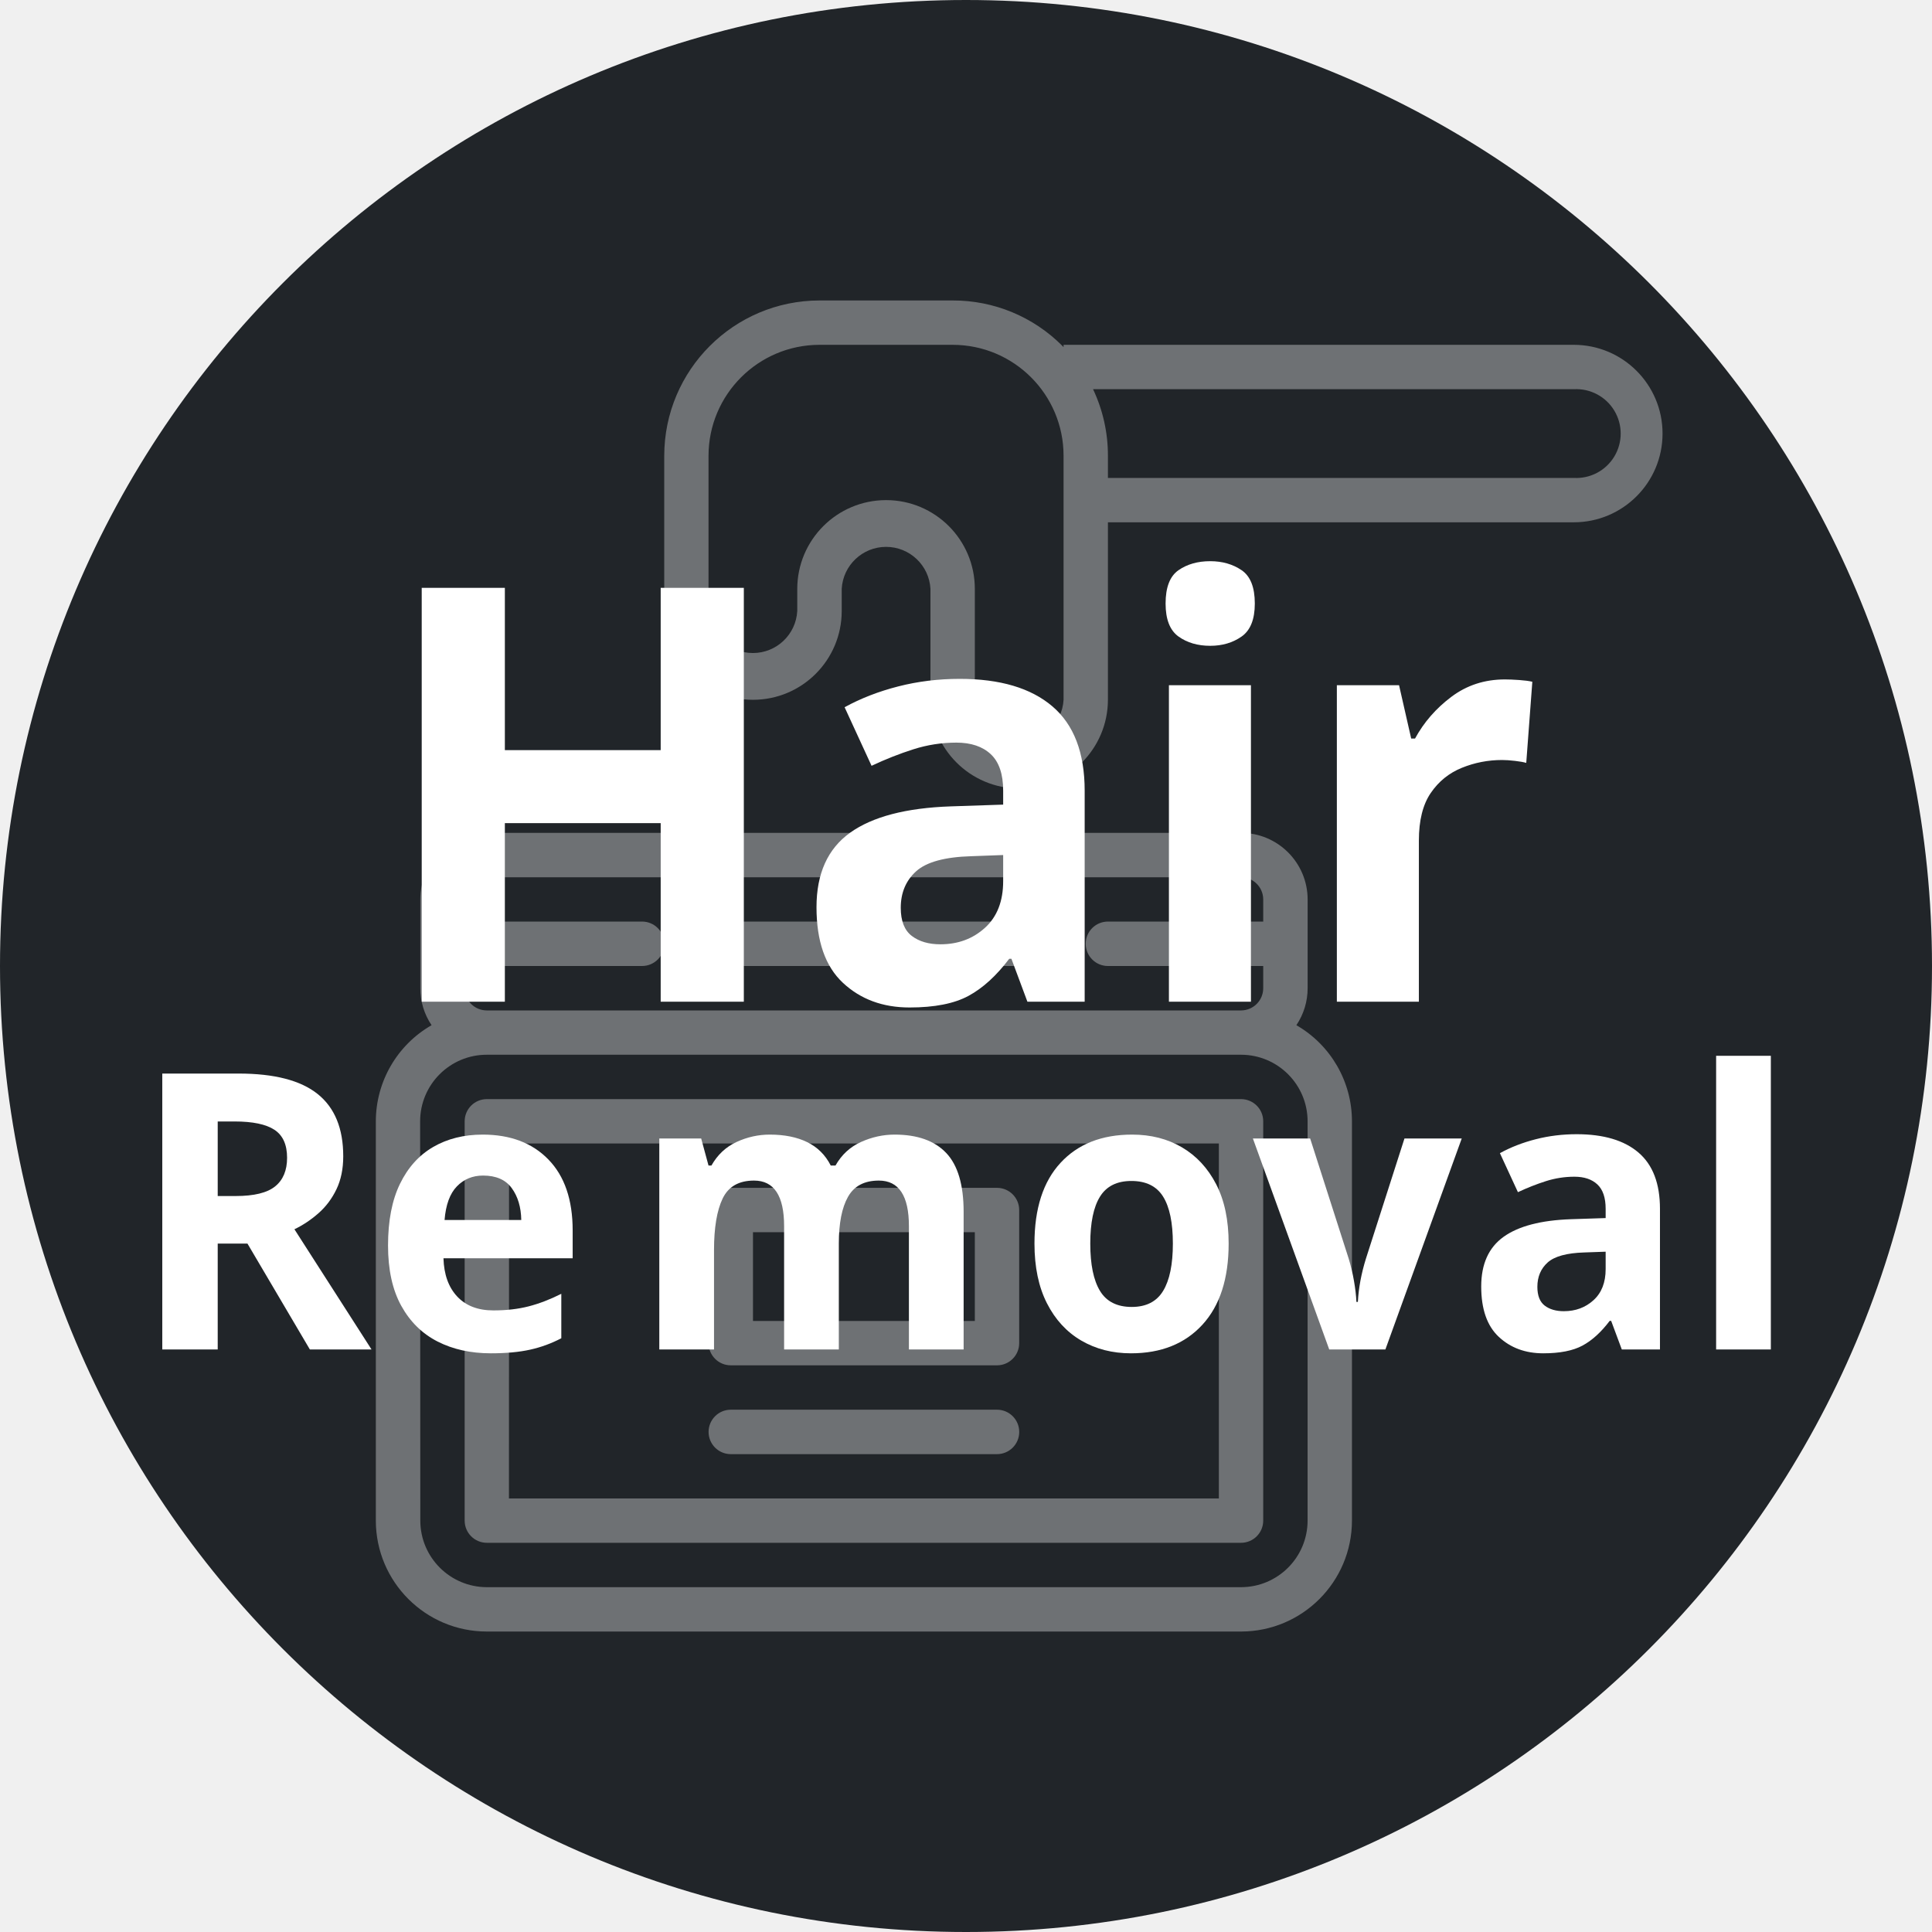
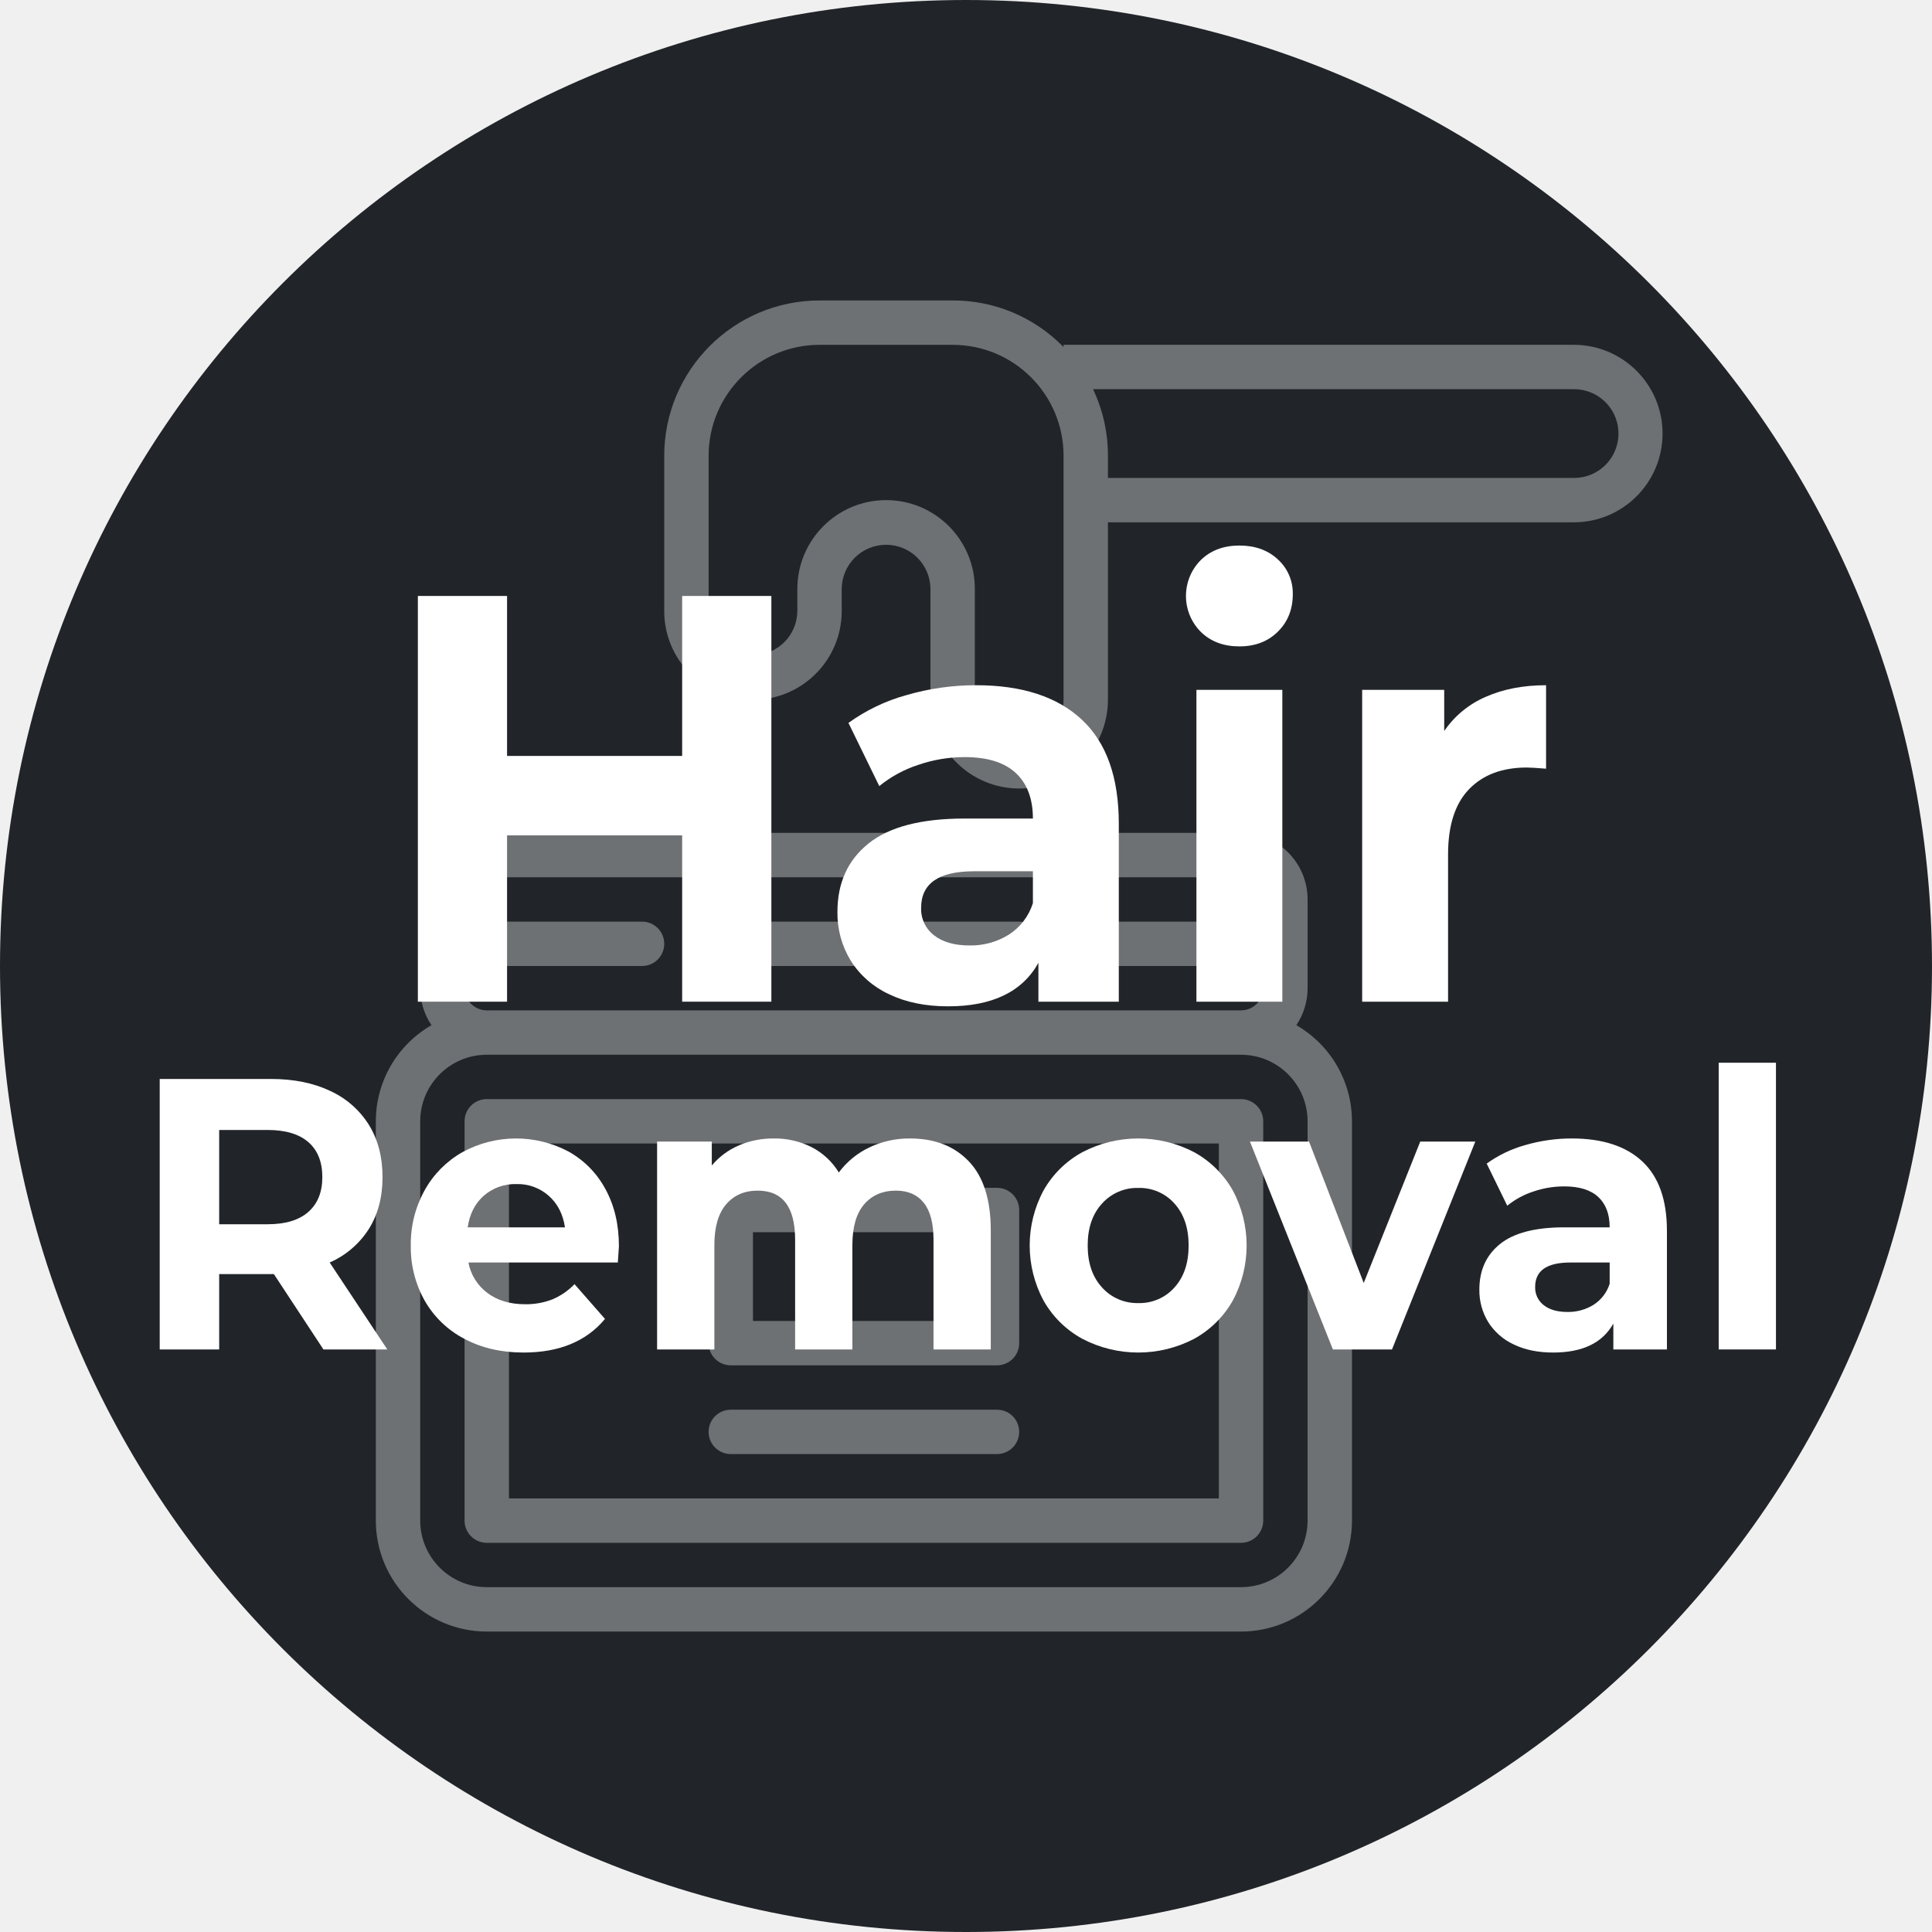
<svg xmlns="http://www.w3.org/2000/svg" id="Layer_1" data-name="Layer 1" viewBox="0 0 1000 1000">
  <defs>
-     <style>.cls-1{fill:#212529;}.cls-2{opacity:0.35;}.cls-3,.cls-4{fill:#fff;}.cls-4{font-size:300px;font-family:Montserrat-Bold, Montserrat;font-weight:700;}.cls-5{font-size:200px;}.cls-6{letter-spacing:0.01em;}.cls-7{letter-spacing:-0.02em;}.cls-8{letter-spacing:-0.02em;}.cls-9{letter-spacing:0em;}</style>
+     <style>.cls-1{fill:#212529;}.cls-2{opacity:0.35;}.cls-3{fill:#fff;}</style>
  </defs>
  <circle class="cls-1" cx="500" cy="500" r="500" />
  <g class="cls-2">
-     <path class="cls-3" d="M194.53,580.38V787.07A57.48,57.48,0,0,0,252,844.48H642.36a57.47,57.47,0,0,0,57.41-57.41V580.38A57.41,57.41,0,0,0,671,530.64a34.29,34.29,0,0,0,5.83-19.16V465.55a34.5,34.5,0,0,0-34.45-34.45H252a34.49,34.49,0,0,0-34.45,34.45v45.93a34.21,34.21,0,0,0,5.83,19.16A57.44,57.44,0,0,0,194.53,580.38Zm45.93-68.9V500h91.87a11.49,11.49,0,0,0,0-23H240.46V465.55A11.5,11.5,0,0,1,252,454.07H642.36a11.49,11.49,0,0,1,11.48,11.48V477H573.46a11.49,11.49,0,0,0,0,23h80.38v11.48A11.5,11.5,0,0,1,642.36,523H252A11.51,11.51,0,0,1,240.46,511.48Zm-23,68.9A34.48,34.48,0,0,1,252,545.93H642.36a34.48,34.48,0,0,1,34.45,34.45V787.07a34.48,34.48,0,0,1-34.45,34.45H252a34.48,34.48,0,0,1-34.45-34.45Z" />
-     <path class="cls-3" d="M527.53,408.14a46,46,0,0,0,45.93-45.93V270.34H814.6a45.93,45.93,0,0,0,0-91.86H550.5v1.19c-.2-.2-.38-.41-.58-.6a79.75,79.75,0,0,0-56.84-23.55H424.19a80.47,80.47,0,0,0-80.38,80.38v80.38a45.93,45.93,0,0,0,91.86,0V304.79a23,23,0,0,1,45.93,0v57.42A46,46,0,0,0,527.53,408.14ZM814.6,201.45a23,23,0,1,1,0,45.93H573.46V235.9a80.14,80.14,0,0,0-7.7-34.45Zm-356,57.41a46,46,0,0,0-45.94,45.93v11.49a23,23,0,0,1-45.93,0V235.9a57.49,57.49,0,0,1,57.42-57.42h68.89A57.42,57.42,0,0,1,550.5,235.9V362.21a23,23,0,0,1-45.93,0V304.79A45.94,45.94,0,0,0,458.64,258.86Z" />
-     <path class="cls-3" d="M527.53,477H378.26a11.49,11.49,0,1,0,0,23H527.53a11.49,11.49,0,0,0,0-23Z" />
-     <path class="cls-3" d="M252,798.55H642.36a11.48,11.48,0,0,0,11.48-11.48V580.38a11.48,11.48,0,0,0-11.48-11.48H252a11.48,11.48,0,0,0-11.49,11.48V787.07A11.48,11.48,0,0,0,252,798.55Zm11.48-206.69H630.88V775.59H263.43Z" />
-     <path class="cls-3" d="M516.05,614.83H378.26a11.48,11.48,0,0,0-11.49,11.48v68.9a11.48,11.48,0,0,0,11.49,11.48H516.05a11.48,11.48,0,0,0,11.48-11.48v-68.9A11.48,11.48,0,0,0,516.05,614.83Zm-11.48,68.89H389.74V637.79H504.57Z" />
-     <path class="cls-3" d="M516.05,729.66H378.26a11.48,11.48,0,1,0,0,23H516.05a11.48,11.48,0,0,0,0-23Z" />
+     <path class="cls-3" d="M194.532,580.379V787.069a57.478,57.478,0,0,0,57.414,57.414H642.36a57.478,57.478,0,0,0,57.414-57.414V580.379a57.435,57.435,0,0,0-28.797-49.742,34.252,34.252,0,0,0,5.832-19.155v-45.931a34.488,34.488,0,0,0-34.448-34.448H251.946a34.487,34.487,0,0,0-34.448,34.448v45.931a34.254,34.254,0,0,0,5.832,19.155A57.435,57.435,0,0,0,194.532,580.379Zm45.931-68.897V500H332.325a11.483,11.483,0,0,0,0-22.966H240.463V465.552a11.496,11.496,0,0,1,11.483-11.483H642.36a11.496,11.496,0,0,1,11.483,11.483v11.483H573.463a11.483,11.483,0,1,0,0,22.966h80.379v11.483a11.496,11.496,0,0,1-11.483,11.483H251.946A11.496,11.496,0,0,1,240.463,511.483Zm-22.966,68.897a34.488,34.488,0,0,1,34.448-34.448H642.36a34.488,34.488,0,0,1,34.448,34.448V787.069a34.488,34.488,0,0,1-34.448,34.448H251.946a34.488,34.488,0,0,1-34.448-34.448Z" />
+     <path class="cls-3" d="M527.532,408.138a45.983,45.983,0,0,0,45.931-45.931V270.345H814.601a45.931,45.931,0,0,0,0-91.862H550.497v1.187c-.195-.2-.377-.406-.574-.603a79.805,79.805,0,0,0-56.84-23.55H424.187a80.47,80.47,0,0,0-80.379,80.379V316.276a45.931,45.931,0,1,0,91.862,0V304.793a22.966,22.966,0,0,1,45.931,0v57.414A45.983,45.983,0,0,0,527.532,408.138Zm287.069-206.69a22.966,22.966,0,1,1,0,45.931H573.463V235.897a80.092,80.092,0,0,0-7.708-34.448ZM458.635,258.862a45.983,45.983,0,0,0-45.931,45.931V316.276a22.966,22.966,0,0,1-45.931,0V235.897a57.478,57.478,0,0,1,57.414-57.414h68.897a57.414,57.414,0,0,1,57.414,57.414V362.207a22.966,22.966,0,1,1-45.931,0v-57.414A45.931,45.931,0,0,0,458.635,258.862Z" />
+     <path class="cls-3" d="M527.532,477.035H378.256a11.483,11.483,0,0,0,0,22.966H527.532a11.483,11.483,0,1,0,0-22.966Z" />
+     <path class="cls-3" d="M251.946,798.552H642.36a11.483,11.483,0,0,0,11.483-11.483V580.379a11.483,11.483,0,0,0-11.483-11.483H251.946A11.483,11.483,0,0,0,240.463,580.379V787.069A11.483,11.483,0,0,0,251.946,798.552Zm11.483-206.69H630.877V775.586H263.428Z" />
+     <path class="cls-3" d="M516.049,614.828H378.256a11.483,11.483,0,0,0-11.483,11.483v68.897a11.483,11.483,0,0,0,11.483,11.483H516.049a11.483,11.483,0,0,0,11.483-11.483V626.311A11.483,11.483,0,0,0,516.049,614.828ZM504.566,683.724H389.739v-45.931H504.566Z" />
+     <path class="cls-3" d="M516.049,729.655H378.256a11.483,11.483,0,0,0,0,22.966H516.049a11.483,11.483,0,0,0,0-22.966Z" />
  </g>
-   <text class="cls-4" transform="translate(192.63 518.47) scale(0.95 1)">Hair<tspan class="cls-5">
-       <tspan x="-132.35" y="180">Re</tspan>
-       <tspan class="cls-6" x="140.85" y="180">m</tspan>
-       <tspan class="cls-7" x="351.85" y="180">o</tspan>
-       <tspan class="cls-8" x="479.85" y="180">v</tspan>
-       <tspan class="cls-9" x="595.85" y="180">al</tspan>
-     </tspan>
-   </text>
+   <path class="cls-3" d="M399.255,308.471v210H353.085V432.372H262.455v86.1H216.285v-210h46.17v82.8h90.63V308.471Z" />
+   <path class="cls-3" d="M559.994,372.521q19.091,17.852,19.095,53.851v92.1H537.48V498.372q-12.545,22.5-46.74,22.5-17.675,0-30.638-6.301a46.328,46.328,0,0,1-19.808-17.399,47.044,47.044,0,0,1-6.84-25.2q0-22.5,16.103-35.4,16.099-12.895,49.732-12.899h35.34q0-15.3-8.835-23.55-8.837-8.249-26.505-8.25a73.837,73.837,0,0,0-24.082,4.05,62.663,62.663,0,0,0-20.093,10.95l-15.96-32.7a94.226,94.226,0,0,1,30.067-14.4,128.424,128.424,0,0,1,36.053-5.1Q540.897,354.671,559.994,372.521Zm-37.905,111.3a30.119,30.119,0,0,0,12.54-16.35v-16.5H504.134q-27.359,0-27.359,18.9a17.134,17.134,0,0,0,6.697,14.25q6.693,5.251,18.383,5.25A37.218,37.218,0,0,0,522.089,483.821Z" />
+   <path class="cls-3" d="M621.551,327.071a26.328,26.328,0,0,1,0-37.199q7.695-7.496,19.95-7.5,12.25,0,19.95,7.199a23.629,23.629,0,0,1,7.694,18q0,11.701-7.694,19.351-7.695,7.649-19.95,7.649Q629.243,334.571,621.551,327.071Zm-2.28,30h44.461V518.471H619.271Z" />
+   <path class="cls-3" d="M769.038,360.671q13.532-5.999,31.207-6v43.2q-7.415-.598-9.975-.601-19.097,0-29.926,11.25-10.834,11.25-10.829,33.75v76.2H705.055V357.071h42.466v21.301A49.897,49.897,0,0,1,769.038,360.671Z" />
+   <path class="cls-3" d="M167.408,698.471l-25.649-39H113.448v39H82.668v-140h57.57q17.67,0,30.686,6.2A46.275,46.275,0,0,1,190.969,582.271q7.027,11.401,7.029,27,0,15.601-7.125,26.9a45.72,45.72,0,0,1-20.234,17.3l29.83,45Zm-7.79-107.3q-7.223-6.3-21.09-6.3H113.448v48.8h25.08q13.868,0,21.09-6.4,7.219-6.398,7.221-18Q166.839,597.473,159.618,591.171Z" />
+   <path class="cls-3" d="M319.786,653.471H242.456a25.45,25.45,0,0,0,9.88,15.8q7.789,5.804,19.38,5.8a37.445,37.445,0,0,0,14.155-2.5,34.18,34.18,0,0,0,11.495-7.899l15.77,18q-14.442,17.399-42.18,17.399-17.291,0-30.59-7.1a50.461,50.461,0,0,1-20.521-19.7,56.456,56.456,0,0,1-7.22-28.6,57.246,57.246,0,0,1,7.125-28.5,51.163,51.163,0,0,1,19.57-19.8,57.897,57.897,0,0,1,55.005-.301,48.401,48.401,0,0,1,19.095,19.5q6.933,12.703,6.935,29.5Q320.356,645.671,319.786,653.471Zm-69.351-34.6q-6.839,6-8.359,16.399H292.426q-1.523-10.2-8.36-16.3a24.23,24.23,0,0,0-16.72-6.1A24.724,24.724,0,0,0,250.436,618.872Z" />
+   <path class="cls-3" d="M501.52,601.171q11.303,11.902,11.305,35.7v61.6H483.185v-56.8q0-12.797-5.035-19.101-5.036-6.299-14.345-6.3-10.452,0-16.53,7.101-6.082,7.102-6.08,21.1v54H411.555v-56.8q0-25.397-19.38-25.4-10.26,0-16.34,7.101-6.084,7.102-6.08,21.1v54H340.114V590.872H368.425v12.399a37.513,37.513,0,0,1,13.965-10.399,44.94,44.94,0,0,1,18.145-3.601,42.118,42.118,0,0,1,19.57,4.5,35.334,35.334,0,0,1,14.061,13.101,42.311,42.311,0,0,1,15.864-13,47.928,47.928,0,0,1,20.995-4.601Q490.214,589.271,501.52,601.171Z" />
+   <path class="cls-3" d="M560.229,692.971a51.264,51.264,0,0,1-20.045-19.7,60.258,60.258,0,0,1,0-57.2,51.288,51.288,0,0,1,20.045-19.699,62.476,62.476,0,0,1,57.855,0,51.5,51.5,0,0,1,19.95,19.699,60.258,60.258,0,0,1,0,57.2,51.475,51.475,0,0,1-19.95,19.7,62.483,62.483,0,0,1-57.855,0Zm47.69-26.6q7.312-8.101,7.314-21.7,0-13.598-7.314-21.7a24.089,24.089,0,0,0-18.715-8.1,24.38,24.38,0,0,0-18.811,8.1q-7.409,8.101-7.41,21.7,0,13.603,7.41,21.7a24.383,24.383,0,0,0,18.811,8.1A24.092,24.092,0,0,0,607.919,666.372Z" />
+   <path class="cls-3" d="M763.623,590.872,720.493,698.471H689.904L646.964,590.872h30.59l28.31,73.199,29.26-73.199Z" />
+   <path class="cls-3" d="M850.073,601.171q12.728,11.902,12.73,35.899v61.4H835.064V685.071q-8.363,15-31.16,15-11.783,0-20.425-4.199a30.888,30.888,0,0,1-13.205-11.601,31.357,31.357,0,0,1-4.56-16.8q0-15,10.734-23.6,10.733-8.597,33.155-8.601h23.561q0-10.2-5.891-15.7-5.892-5.498-17.67-5.5a49.235,49.235,0,0,0-16.055,2.7,41.78,41.78,0,0,0-13.396,7.3l-10.64-21.8a62.82,62.82,0,0,1,20.045-9.6,85.62,85.62,0,0,1,24.035-3.4Q837.342,589.271,850.073,601.171Zm-25.27,74.2a20.088,20.088,0,0,0,8.36-10.9v-11H812.834q-18.24,0-18.24,12.6a11.423,11.423,0,0,0,4.465,9.5q4.462,3.502,12.255,3.5A24.813,24.813,0,0,0,824.804,675.372Z" />
+   <path class="cls-3" d="M889.592,550.071h29.641V698.471H889.592Z" />
</svg>
